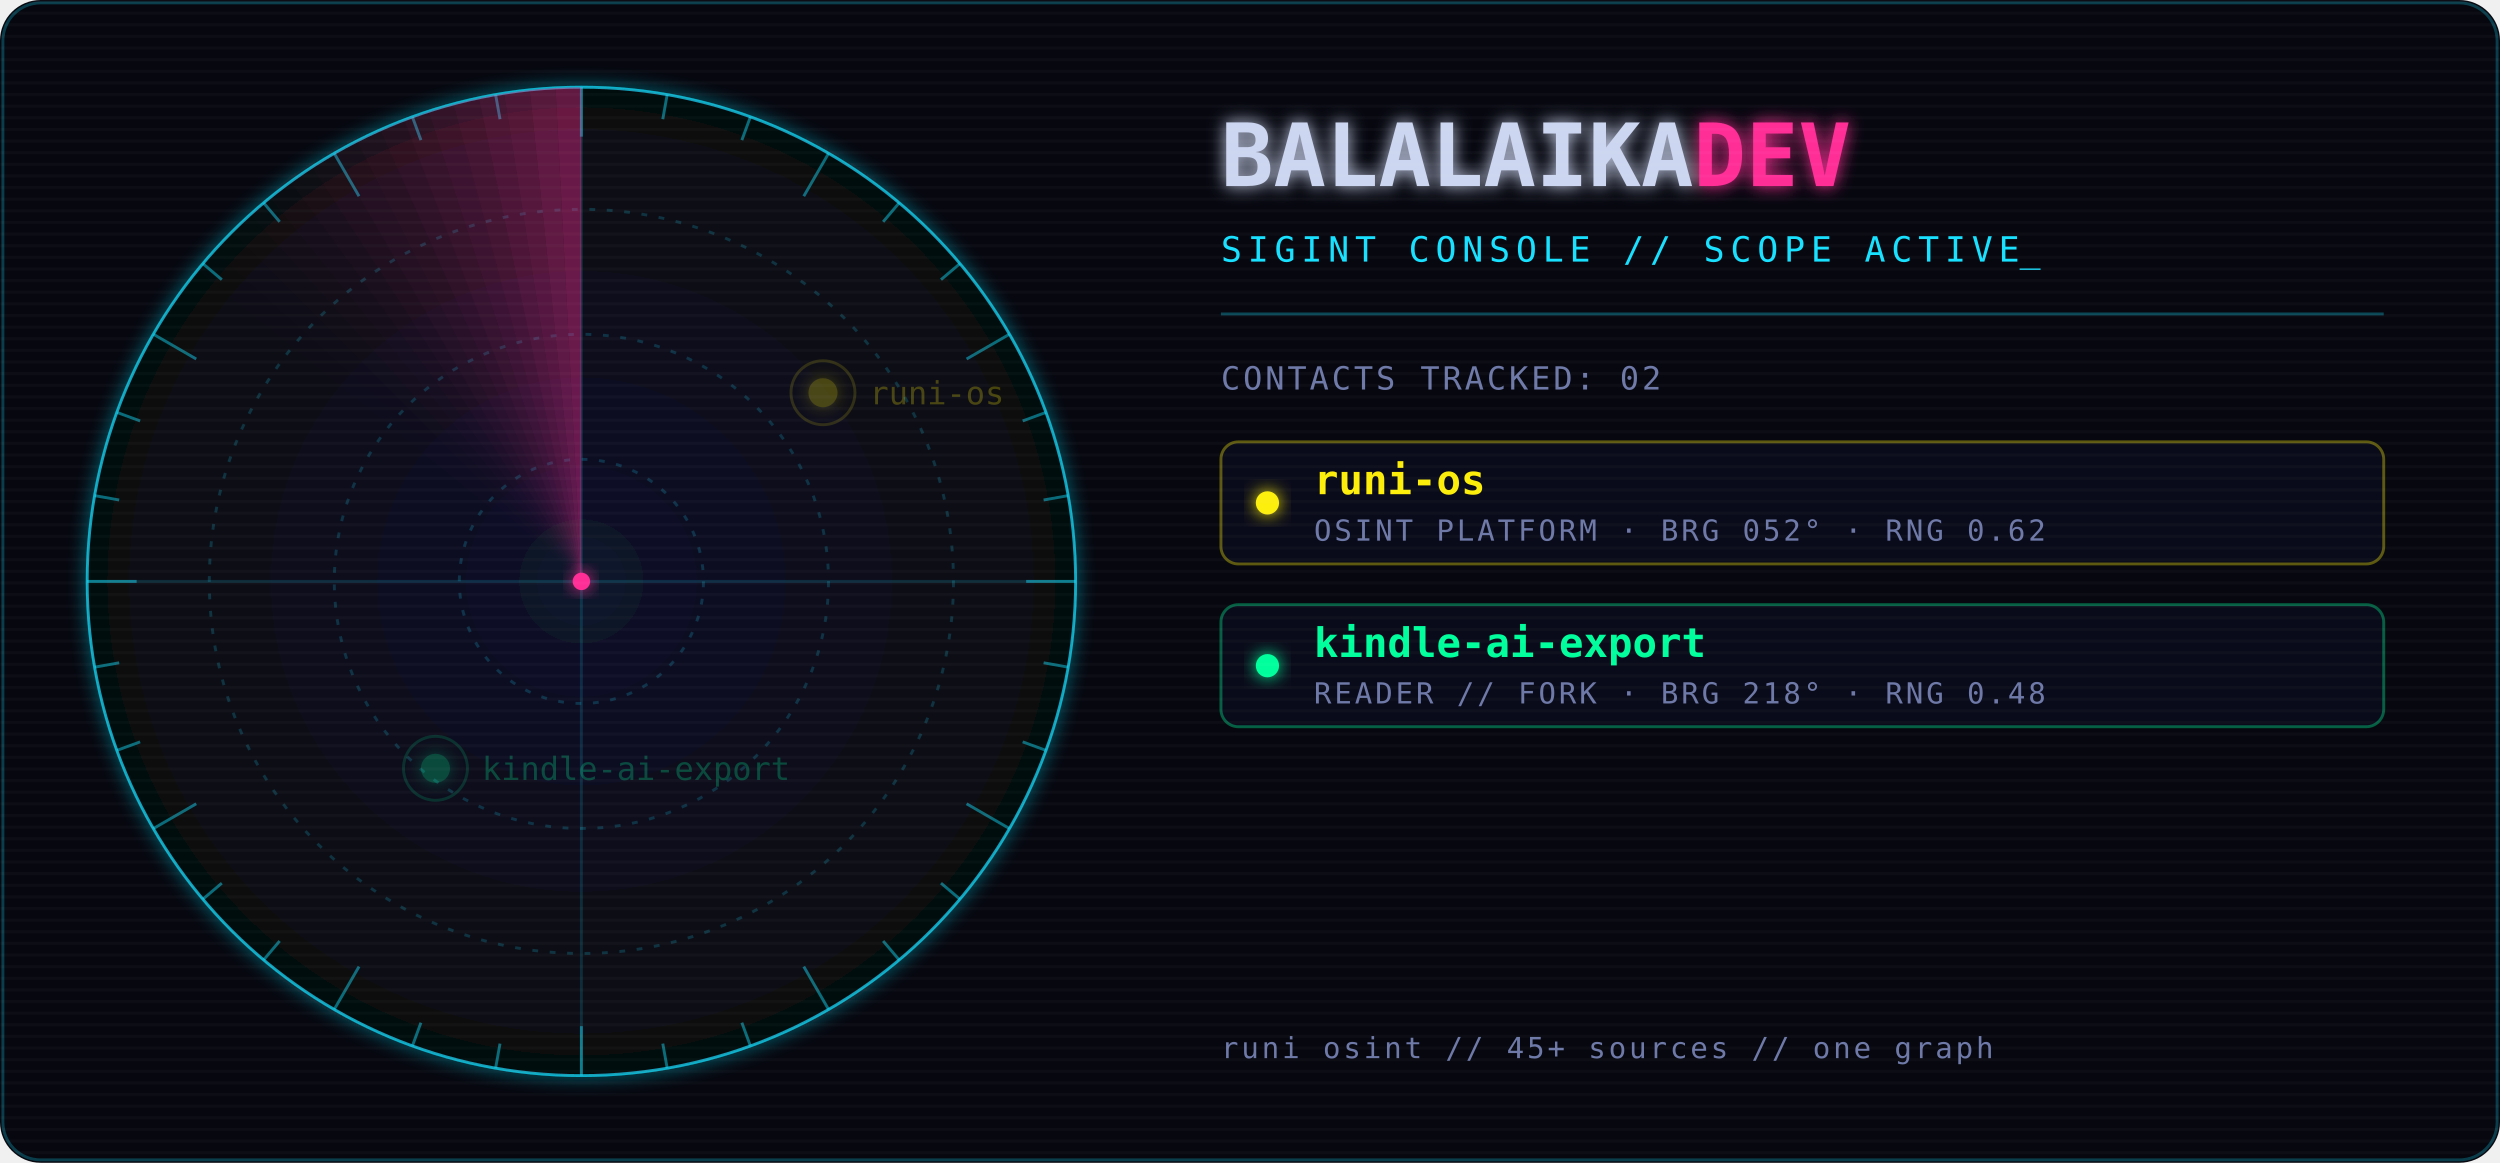
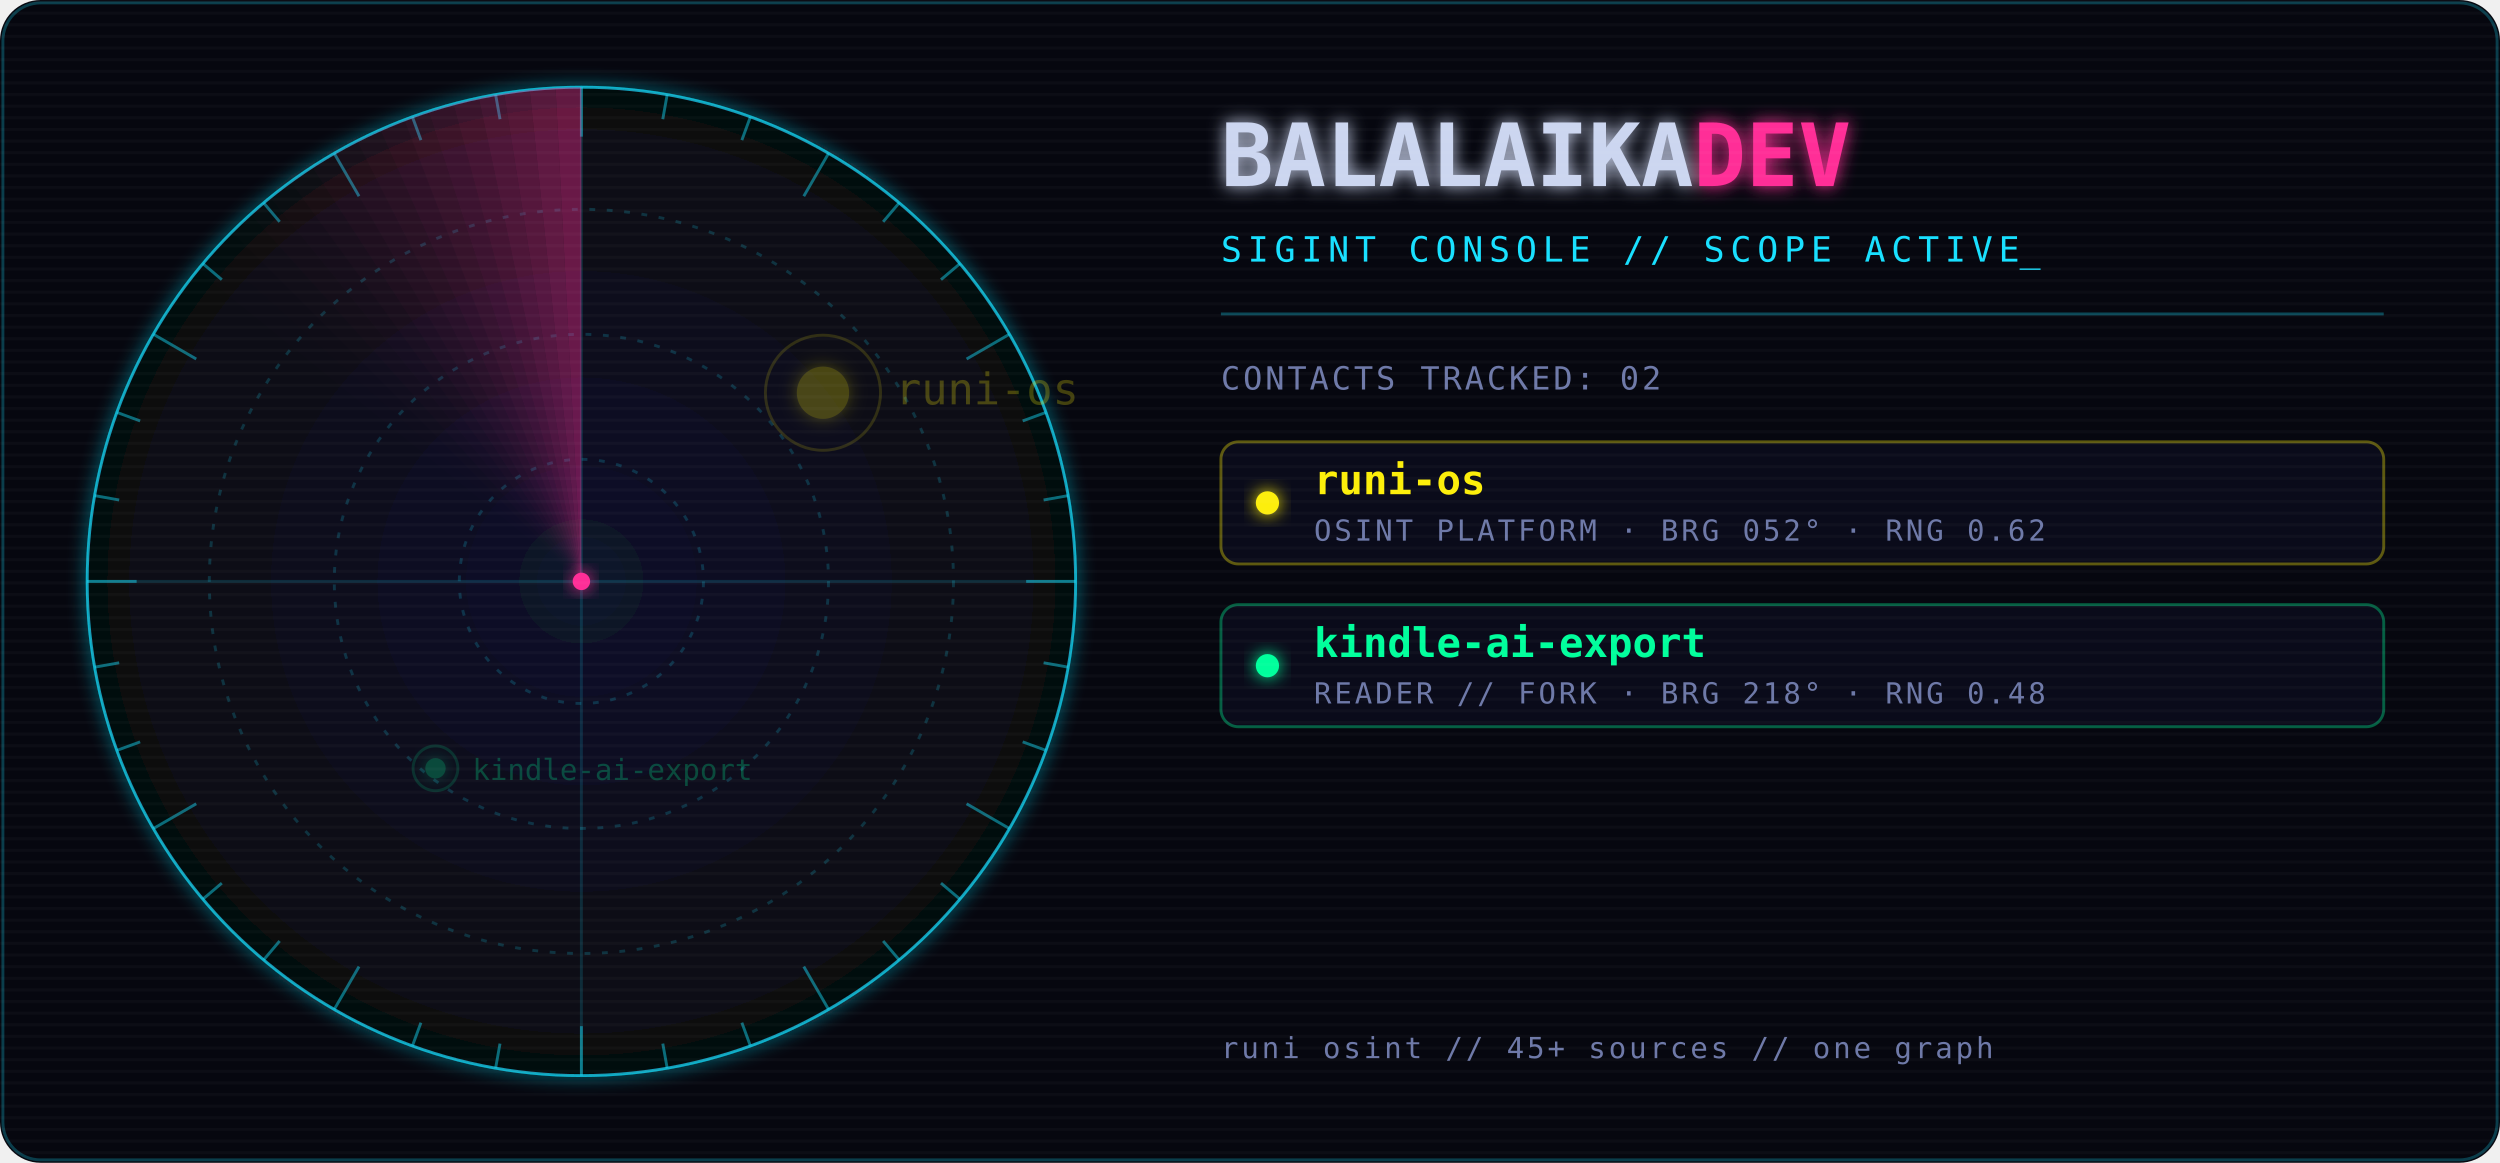
<svg xmlns="http://www.w3.org/2000/svg" width="860" height="400" viewBox="0 0 860 400" font-family="ui-monospace, SFMono-Regular, Menlo, Consolas, monospace">
  <defs>
    <radialGradient id="scope" cx="50%" cy="50%" r="50%">
      <stop offset="0" stop-color="#11132b" />
      <stop offset="1" stop-color="#06070f" />
    </radialGradient>
    <filter id="glow" x="-50%" y="-50%" width="200%" height="200%">
      <feGaussianBlur stdDeviation="3" result="b" />
      <feMerge>
        <feMergeNode in="b" />
        <feMergeNode in="SourceGraphic" />
      </feMerge>
    </filter>
    <clipPath id="clip">
      <circle cx="200" cy="200" r="170" />
    </clipPath>
    <pattern id="scan" width="4" height="4" patternUnits="userSpaceOnUse">
      <rect width="4" height="1" fill="#ffffff" opacity="0.025" />
    </pattern>
  </defs>
  <rect width="860" height="400" rx="14" fill="#06070f" />
  <rect x="1" y="1" width="858" height="398" rx="13" fill="none" stroke="#18e0ff" stroke-opacity="0.25" />
  <circle cx="200" cy="200" r="170" fill="url(#scope)" stroke="#18e0ff" stroke-opacity="0.7" filter="url(#glow)" />
  <circle cx="200" cy="200" r="42" fill="none" stroke="#18e0ff" stroke-opacity="0.18" stroke-dasharray="2 4" />
  <circle cx="200" cy="200" r="85" fill="none" stroke="#18e0ff" stroke-opacity="0.18" stroke-dasharray="2 4" />
  <circle cx="200" cy="200" r="128" fill="none" stroke="#18e0ff" stroke-opacity="0.18" stroke-dasharray="2 4" />
  <path d="M30,200 H370 M200,30 V370" stroke="#18e0ff" stroke-opacity="0.15" />
  <line x1="200.0" y1="30.0" x2="200.0" y2="47.0" stroke="#18e0ff" stroke-opacity="0.45" />
  <line x1="229.5" y1="32.6" x2="228.0" y2="41.0" stroke="#18e0ff" stroke-opacity="0.45" />
  <line x1="258.1" y1="40.3" x2="255.2" y2="48.2" stroke="#18e0ff" stroke-opacity="0.45" />
  <line x1="285.0" y1="52.8" x2="276.5" y2="67.5" stroke="#18e0ff" stroke-opacity="0.45" />
  <line x1="309.3" y1="69.8" x2="303.8" y2="76.3" stroke="#18e0ff" stroke-opacity="0.45" />
  <line x1="330.2" y1="90.7" x2="323.7" y2="96.2" stroke="#18e0ff" stroke-opacity="0.45" />
  <line x1="347.2" y1="115.0" x2="332.5" y2="123.5" stroke="#18e0ff" stroke-opacity="0.45" />
  <line x1="359.7" y1="141.9" x2="351.8" y2="144.8" stroke="#18e0ff" stroke-opacity="0.45" />
  <line x1="367.4" y1="170.5" x2="359.0" y2="172.0" stroke="#18e0ff" stroke-opacity="0.45" />
  <line x1="370.0" y1="200.0" x2="353.0" y2="200.0" stroke="#18e0ff" stroke-opacity="0.45" />
  <line x1="367.4" y1="229.5" x2="359.0" y2="228.0" stroke="#18e0ff" stroke-opacity="0.45" />
  <line x1="359.7" y1="258.1" x2="351.8" y2="255.2" stroke="#18e0ff" stroke-opacity="0.45" />
  <line x1="347.2" y1="285.0" x2="332.5" y2="276.5" stroke="#18e0ff" stroke-opacity="0.45" />
  <line x1="330.2" y1="309.3" x2="323.7" y2="303.8" stroke="#18e0ff" stroke-opacity="0.45" />
  <line x1="309.3" y1="330.2" x2="303.8" y2="323.7" stroke="#18e0ff" stroke-opacity="0.45" />
  <line x1="285.0" y1="347.2" x2="276.5" y2="332.5" stroke="#18e0ff" stroke-opacity="0.45" />
  <line x1="258.1" y1="359.7" x2="255.2" y2="351.8" stroke="#18e0ff" stroke-opacity="0.45" />
  <line x1="229.5" y1="367.4" x2="228.0" y2="359.0" stroke="#18e0ff" stroke-opacity="0.45" />
  <line x1="200.0" y1="370.0" x2="200.0" y2="353.0" stroke="#18e0ff" stroke-opacity="0.45" />
  <line x1="170.5" y1="367.4" x2="172.0" y2="359.0" stroke="#18e0ff" stroke-opacity="0.45" />
  <line x1="141.9" y1="359.7" x2="144.8" y2="351.8" stroke="#18e0ff" stroke-opacity="0.45" />
  <line x1="115.0" y1="347.2" x2="123.5" y2="332.5" stroke="#18e0ff" stroke-opacity="0.45" />
  <line x1="90.7" y1="330.2" x2="96.2" y2="323.7" stroke="#18e0ff" stroke-opacity="0.45" />
  <line x1="69.8" y1="309.3" x2="76.3" y2="303.8" stroke="#18e0ff" stroke-opacity="0.45" />
  <line x1="52.8" y1="285.0" x2="67.5" y2="276.5" stroke="#18e0ff" stroke-opacity="0.45" />
  <line x1="40.3" y1="258.1" x2="48.2" y2="255.2" stroke="#18e0ff" stroke-opacity="0.45" />
  <line x1="32.6" y1="229.5" x2="41.0" y2="228.0" stroke="#18e0ff" stroke-opacity="0.45" />
  <line x1="30.0" y1="200.0" x2="47.0" y2="200.0" stroke="#18e0ff" stroke-opacity="0.45" />
  <line x1="32.6" y1="170.5" x2="41.0" y2="172.0" stroke="#18e0ff" stroke-opacity="0.45" />
  <line x1="40.3" y1="141.9" x2="48.2" y2="144.8" stroke="#18e0ff" stroke-opacity="0.45" />
  <line x1="52.8" y1="115.0" x2="67.5" y2="123.5" stroke="#18e0ff" stroke-opacity="0.45" />
  <line x1="69.8" y1="90.7" x2="76.3" y2="96.2" stroke="#18e0ff" stroke-opacity="0.45" />
  <line x1="90.7" y1="69.8" x2="96.2" y2="76.3" stroke="#18e0ff" stroke-opacity="0.45" />
  <line x1="115.0" y1="52.8" x2="123.5" y2="67.5" stroke="#18e0ff" stroke-opacity="0.45" />
  <line x1="141.9" y1="40.3" x2="144.8" y2="48.2" stroke="#18e0ff" stroke-opacity="0.45" />
  <line x1="170.5" y1="32.6" x2="172.0" y2="41.0" stroke="#18e0ff" stroke-opacity="0.45" />
  <g clip-path="url(#clip)">
    <g>
      <animateTransform attributeName="transform" type="rotate" from="0 200 200" to="360 200 200" dur="6s" repeatCount="indefinite" />
      <path d="M200,200 L191.1,30.2 A170,170 0 0 1 200.0,30.0 Z" fill="#ff2e97" opacity="0.380" />
      <path d="M200,200 L182.2,30.9 A170,170 0 0 1 191.1,30.2 Z" fill="#ff2e97" opacity="0.339" />
      <path d="M200,200 L173.4,32.1 A170,170 0 0 1 182.2,30.9 Z" fill="#ff2e97" opacity="0.300" />
      <path d="M200,200 L164.7,33.7 A170,170 0 0 1 173.4,32.1 Z" fill="#ff2e97" opacity="0.264" />
      <path d="M200,200 L156.0,35.8 A170,170 0 0 1 164.7,33.7 Z" fill="#ff2e97" opacity="0.230" />
      <path d="M200,200 L147.5,38.3 A170,170 0 0 1 156.0,35.8 Z" fill="#ff2e97" opacity="0.198" />
      <path d="M200,200 L139.1,41.3 A170,170 0 0 1 147.5,38.3 Z" fill="#ff2e97" opacity="0.169" />
      <path d="M200,200 L130.9,44.7 A170,170 0 0 1 139.1,41.3 Z" fill="#ff2e97" opacity="0.142" />
      <path d="M200,200 L122.8,48.5 A170,170 0 0 1 130.9,44.7 Z" fill="#ff2e97" opacity="0.117" />
      <path d="M200,200 L115.0,52.8 A170,170 0 0 1 122.8,48.5 Z" fill="#ff2e97" opacity="0.095" />
      <path d="M200,200 L107.4,57.4 A170,170 0 0 1 115.0,52.8 Z" fill="#ff2e97" opacity="0.075" />
      <path d="M200,200 L100.1,62.5 A170,170 0 0 1 107.4,57.4 Z" fill="#ff2e97" opacity="0.057" />
      <path d="M200,200 L93.0,67.9 A170,170 0 0 1 100.1,62.5 Z" fill="#ff2e97" opacity="0.042" />
      <path d="M200,200 L86.2,73.7 A170,170 0 0 1 93.0,67.9 Z" fill="#ff2e97" opacity="0.029" />
      <path d="M200,200 L79.8,79.8 A170,170 0 0 1 86.2,73.7 Z" fill="#ff2e97" opacity="0.019" />
      <path d="M200,200 L73.7,86.2 A170,170 0 0 1 79.8,79.8 Z" fill="#ff2e97" opacity="0.011" />
      <path d="M200,200 L67.9,93.0 A170,170 0 0 1 73.7,86.2 Z" fill="#ff2e97" opacity="0.005" />
      <path d="M200,200 L62.5,100.1 A170,170 0 0 1 67.9,93.0 Z" fill="#ff2e97" opacity="0.001" />
      <line x1="200" y1="200" x2="200.0" y2="30.0" stroke="#ff63b4" stroke-width="2" filter="url(#glow)" />
    </g>
  </g>
  <circle cx="200" cy="200" r="3" fill="#ff2e97" filter="url(#glow)" />
  <g opacity="0.25">
    <animate attributeName="opacity" values="1;0.25;0.25" keyTimes="0;0.75;1" dur="6s" begin="0.87s" repeatCount="indefinite" />
-     <circle cx="283.1" cy="135.1" r="5" fill="#fcee0a" filter="url(#glow)" />
-     <circle cx="283.1" cy="135.1" r="11" fill="none" stroke="#fcee0a" stroke-opacity="0.6" />
-     <text x="299.1" y="139.1" font-size="11" fill="#fcee0a">runi-os</text>
+     <circle cx="283.1" cy="135.1" r="9.0" fill="#fcee0a" filter="url(#glow)" />
+     <circle cx="283.1" cy="135.1" r="19.8" fill="none" stroke="#fcee0a" stroke-opacity="0.6" />
+     <text x="307.9" y="139.1" font-size="15" fill="#fcee0a">runi-os</text>
  </g>
  <g opacity="0.25">
    <animate attributeName="opacity" values="1;0.25;0.25" keyTimes="0;0.75;1" dur="6s" begin="3.63s" repeatCount="indefinite" />
-     <circle cx="149.8" cy="264.3" r="5" fill="#00ff9c" filter="url(#glow)" />
-     <circle cx="149.8" cy="264.3" r="11" fill="none" stroke="#00ff9c" stroke-opacity="0.6" />
-     <text x="165.8" y="268.3" font-size="11" fill="#00ff9c">kindle-ai-export</text>
+     <circle cx="149.8" cy="264.3" r="3.5" fill="#00ff9c" filter="url(#glow)" />
+     <circle cx="149.8" cy="264.3" r="7.7" fill="none" stroke="#00ff9c" stroke-opacity="0.6" />
+     <text x="162.5" y="268.3" font-size="10" fill="#00ff9c">kindle-ai-export</text>
  </g>
  <text x="420" y="64" font-size="30" font-weight="700" fill="#ccd6f0" filter="url(#glow)">BALALAIKA<tspan fill="#ff2e97">DEV</tspan>
  </text>
  <text x="420" y="90" font-size="12" fill="#18e0ff" letter-spacing="2">SIGINT CONSOLE // SCOPE ACTIVE<tspan>_<animate attributeName="opacity" values="1;0;1" dur="1s" repeatCount="indefinite" />
    </tspan>
  </text>
  <line x1="420" y1="108" x2="820" y2="108" stroke="#18e0ff" stroke-opacity="0.3" />
  <text x="420" y="134" font-size="11" fill="#6e79a8" letter-spacing="1">CONTACTS TRACKED: 02</text>
  <rect x="420" y="152" width="400" height="42" rx="6" fill="#0a0b1a" stroke="#fcee0a" stroke-opacity="0.35" />
  <circle cx="436" cy="173" r="4" fill="#fcee0a" filter="url(#glow)" />
  <text x="452" y="170" font-size="14" font-weight="700" fill="#fcee0a">runi-os</text>
  <text x="452" y="186" font-size="10" fill="#6e79a8" letter-spacing="1">OSINT PLATFORM · BRG 052° · RNG 0.62</text>
  <rect x="420" y="208" width="400" height="42" rx="6" fill="#0a0b1a" stroke="#00ff9c" stroke-opacity="0.35" />
  <circle cx="436" cy="229" r="4" fill="#00ff9c" filter="url(#glow)" />
  <text x="452" y="226" font-size="14" font-weight="700" fill="#00ff9c">kindle-ai-export</text>
  <text x="452" y="242" font-size="10" fill="#6e79a8" letter-spacing="1">READER // FORK · BRG 218° · RNG 0.48</text>
  <text x="420" y="364" font-size="10" fill="#6e79a8" letter-spacing="1">runi osint // 45+ sources // one graph</text>
  <rect width="860" height="400" rx="14" fill="url(#scan)" />
</svg>
